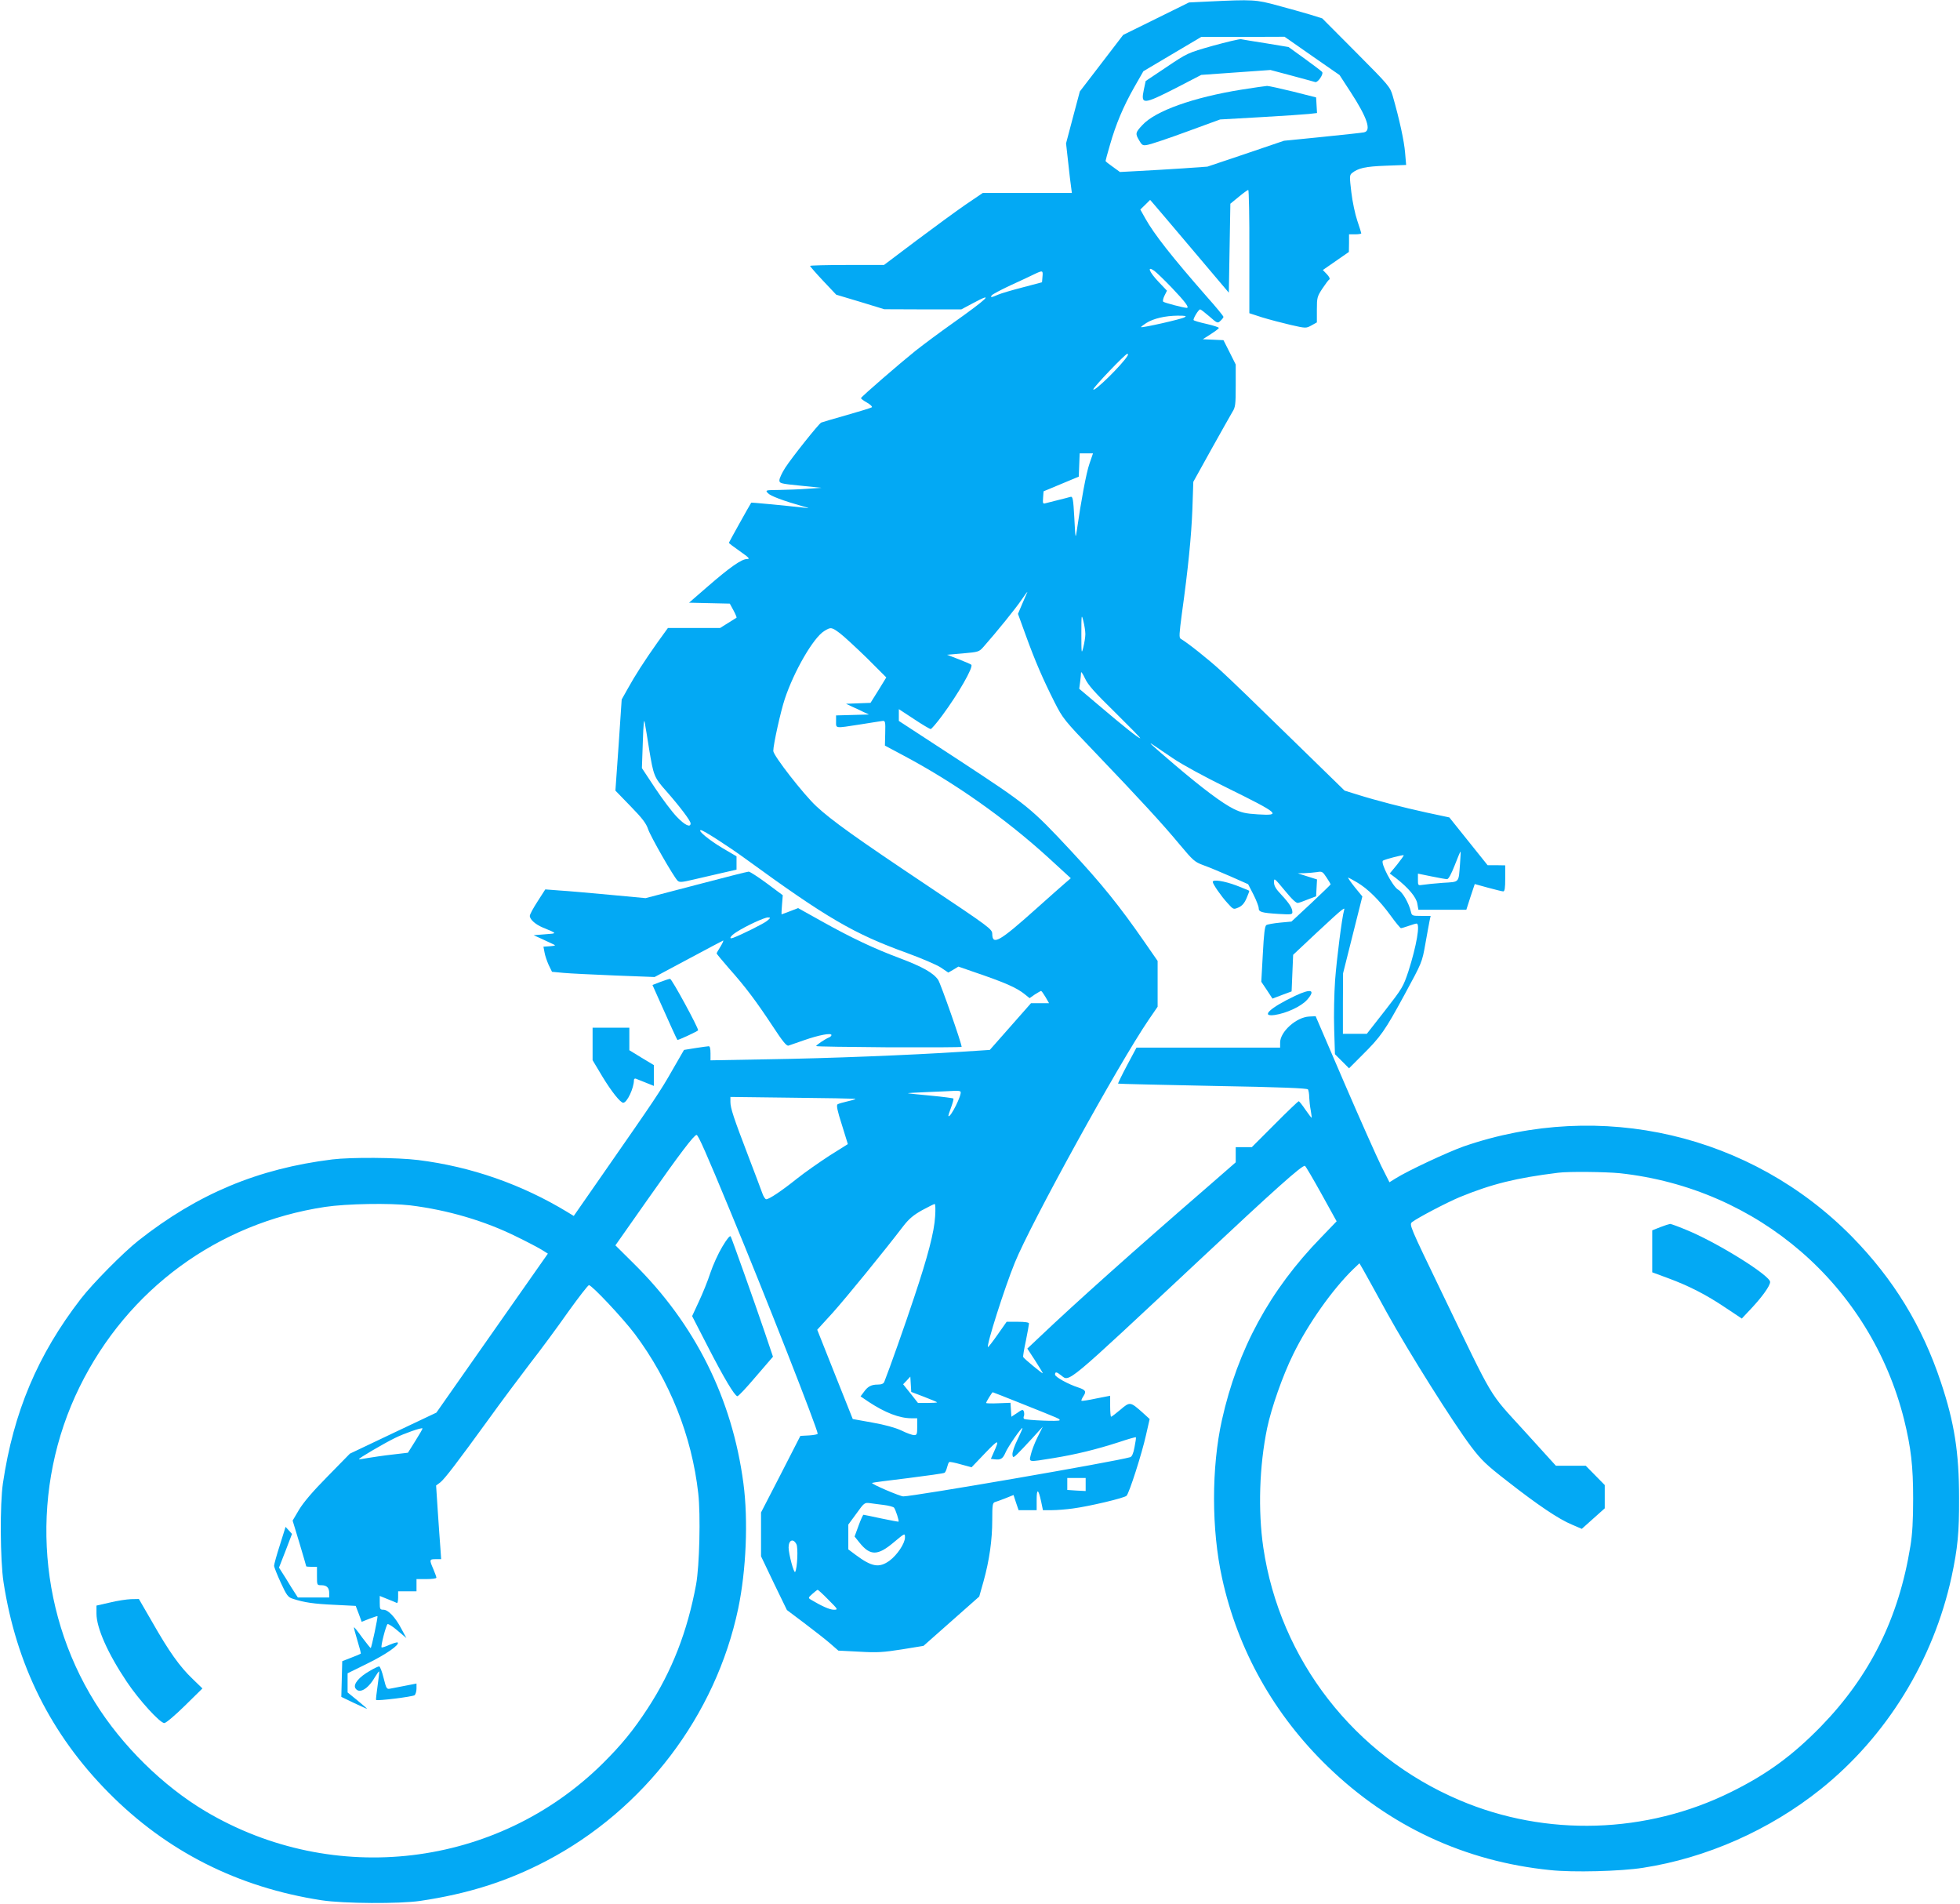
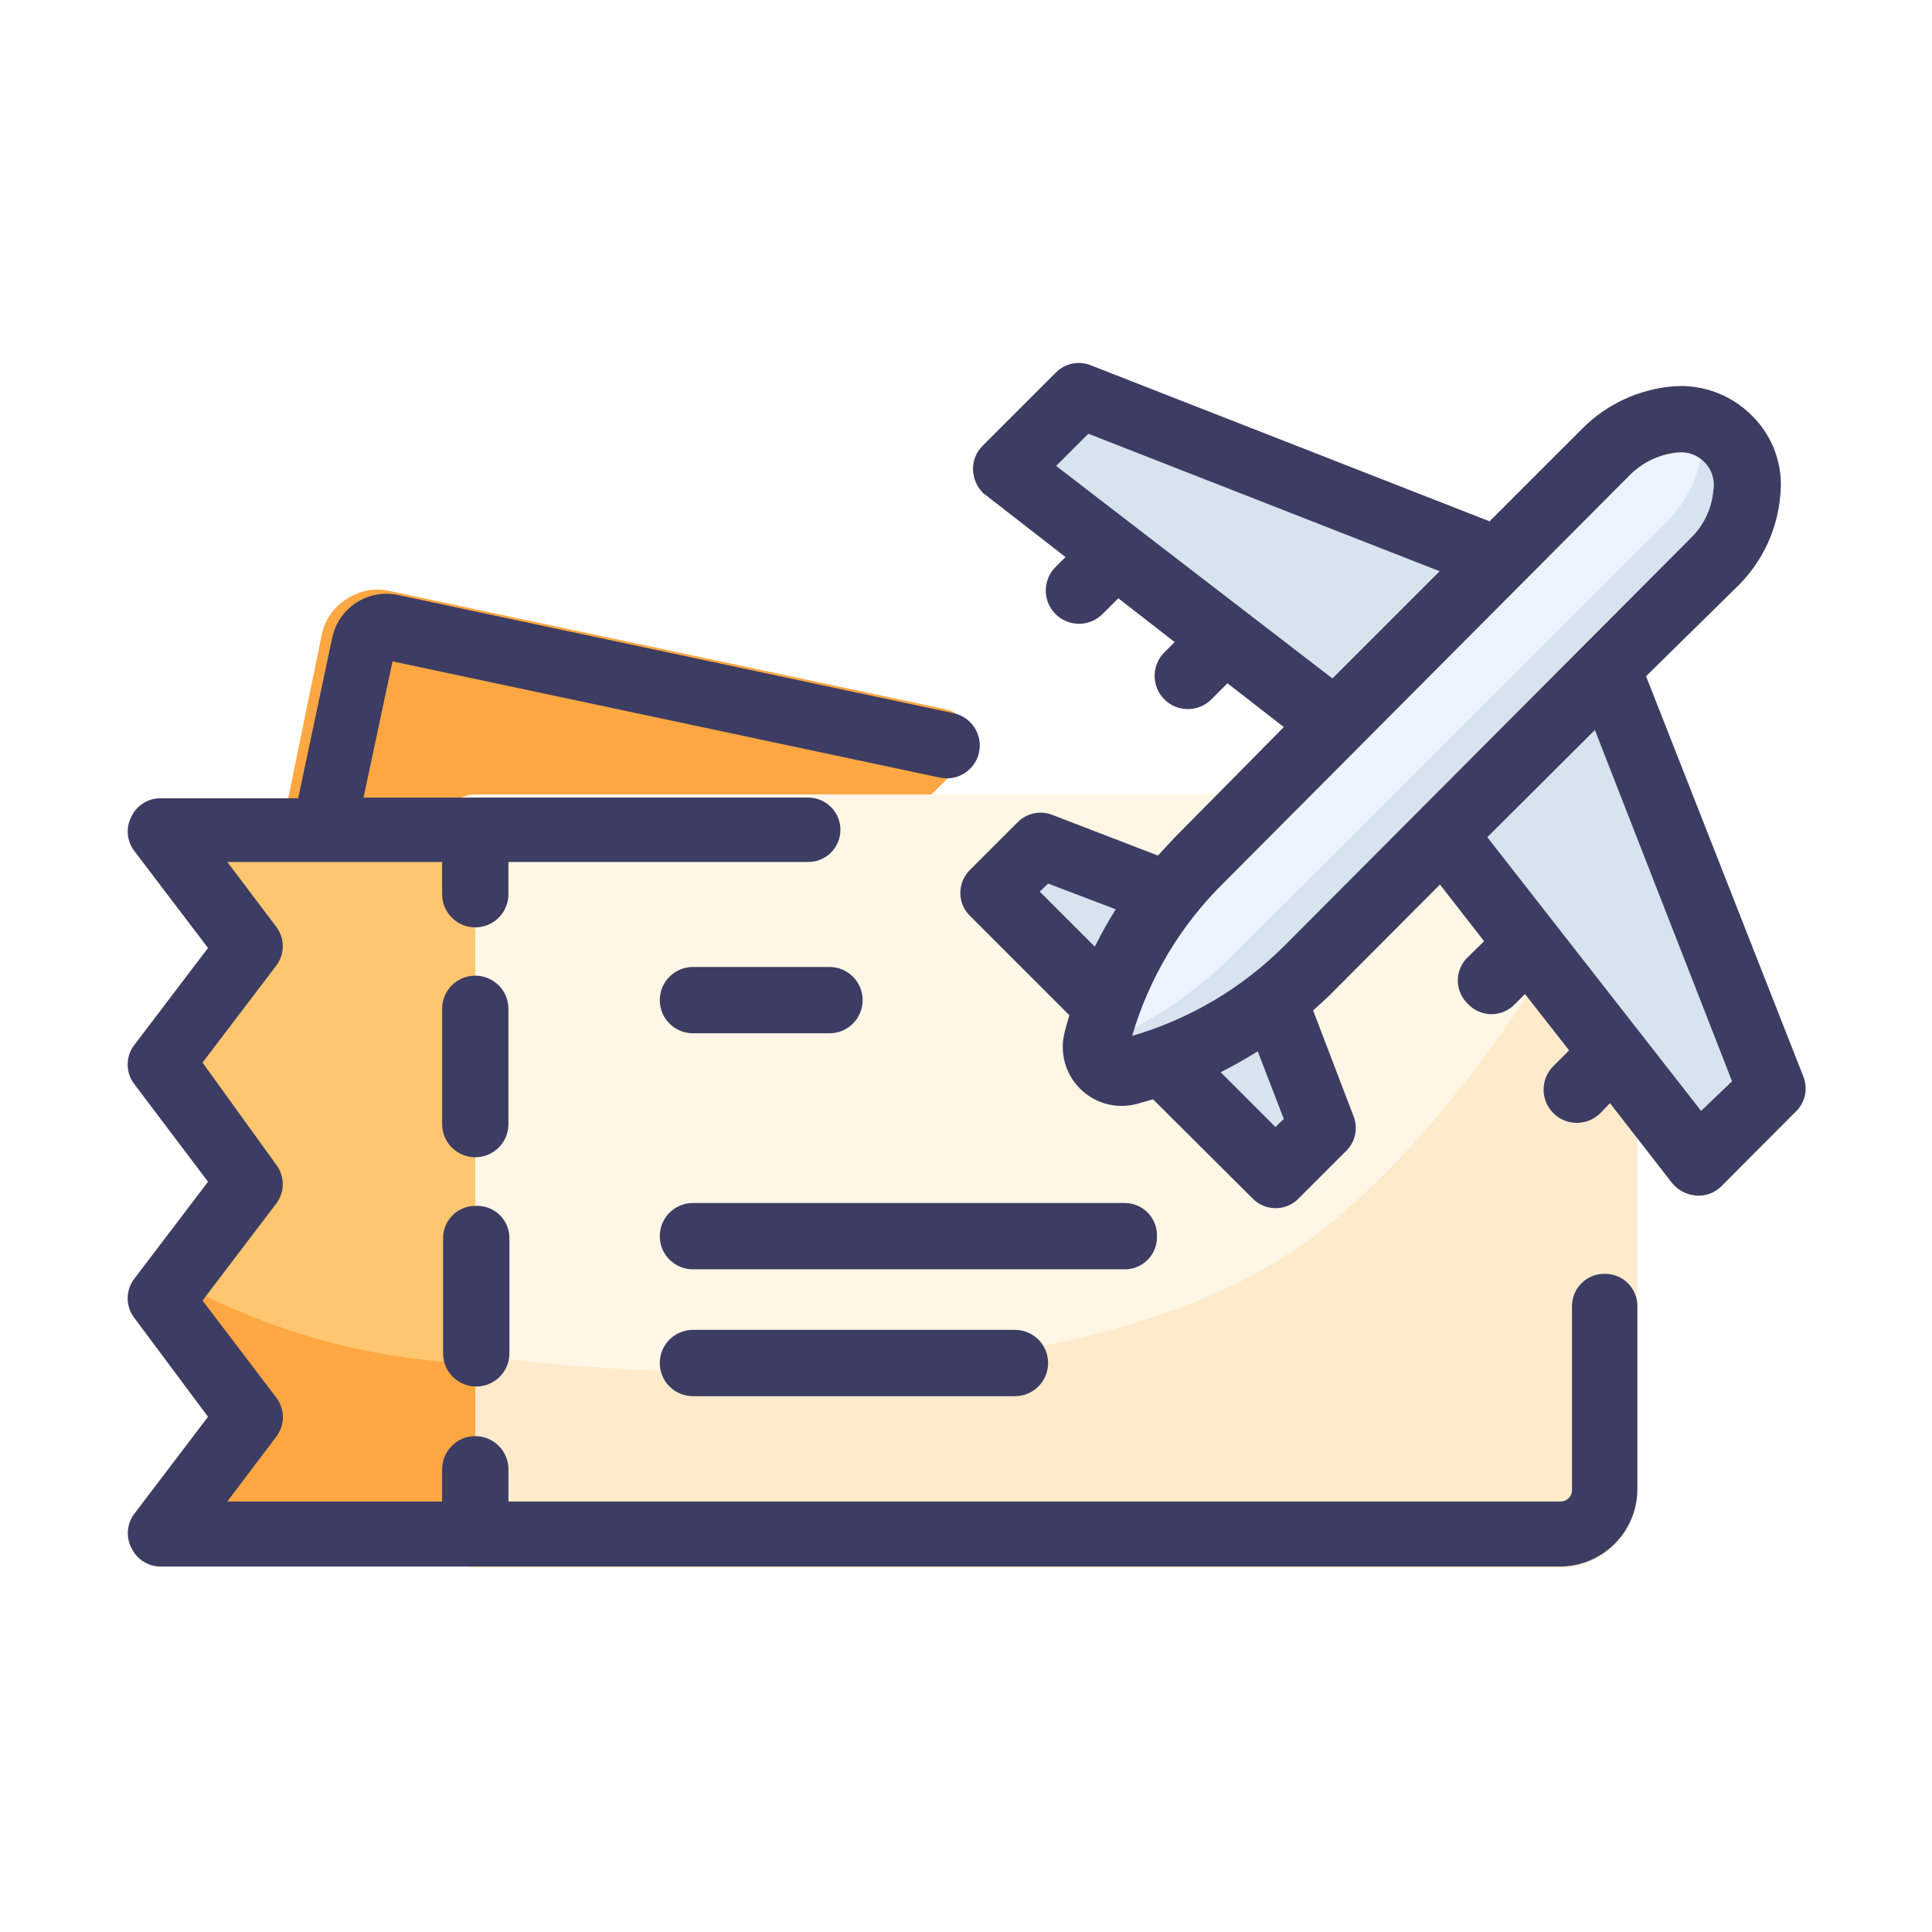
- <svg xmlns="http://www.w3.org/2000/svg" version="1.0" width="1280pt" height="1243pt" viewBox="0 0 1280 1243" preserveAspectRatio="xMidYMid meet">
-   <g transform="translate(0,1243) scale(0.1,-0.1)" fill="#03a9f4" stroke="none">
-     <path d="M7890 12420 l-125 -6 -215 -106 -215 -106 -141 -184 -142 -185 -45 -169 -45 -170 14 -125 c7 -68 16 -141 19 -161 l5 -38 -291 0 -291 0 -112 -76 c-61 -42 -206 -148 -322 -235 l-211 -159 -241 0 c-133 0 -242 -3 -242 -6 0 -3 38 -47 85 -97 l86 -91 157 -47 157 -48 252 -1 251 0 77 41 c145 78 96 31 -137 -134 -75 -53 -183 -133 -240 -178 -101 -81 -351 -297 -355 -308 -2 -3 16 -17 38 -29 23 -13 37 -27 33 -31 -5 -4 -79 -27 -164 -51 -85 -24 -160 -46 -167 -49 -17 -9 -191 -227 -235 -295 -21 -33 -38 -69 -38 -81 0 -21 7 -23 138 -36 l137 -14 -90 -6 c-49 -4 -132 -7 -184 -8 -93 -1 -94 -1 -76 -21 16 -18 101 -50 225 -85 48 -13 50 -14 15 -10 -157 17 -348 35 -349 33 -14 -22 -146 -259 -146 -262 0 -3 32 -27 72 -55 61 -43 68 -51 46 -51 -35 0 -112 -54 -257 -180 l-121 -105 133 -3 133 -3 24 -44 c13 -24 22 -46 20 -48 -3 -2 -28 -18 -56 -35 l-51 -32 -170 0 -171 0 -70 -97 c-82 -116 -145 -213 -195 -304 l-37 -66 -20 -298 -21 -297 99 -102 c78 -80 102 -112 115 -151 17 -49 164 -306 192 -335 13 -12 26 -11 107 8 51 12 135 31 186 43 l92 21 0 43 0 44 -92 54 c-86 51 -166 117 -141 117 16 0 176 -103 293 -188 530 -386 707 -489 1050 -613 96 -35 197 -78 224 -96 l49 -33 33 19 33 20 98 -34 c206 -70 284 -104 337 -148 l30 -24 34 24 c19 12 38 23 41 23 3 0 16 -18 29 -40 l23 -40 -59 0 -59 0 -134 -152 -135 -153 -184 -12 c-335 -22 -869 -43 -1257 -49 l-383 -7 0 46 c0 31 -4 47 -12 46 -7 0 -46 -6 -87 -12 l-74 -12 -75 -130 c-80 -141 -117 -195 -435 -652 l-210 -302 -41 25 c-298 181 -629 297 -975 340 -136 17 -439 19 -561 4 -485 -60 -879 -225 -1265 -529 -98 -77 -299 -280 -377 -381 -282 -365 -440 -740 -509 -1205 -20 -134 -18 -501 4 -645 83 -539 309 -993 685 -1373 380 -385 846 -620 1392 -704 144 -22 511 -24 645 -4 310 46 567 127 823 261 639 335 1106 949 1253 1648 52 249 66 576 34 817 -73 554 -316 1041 -718 1437 l-118 117 213 303 c210 299 301 418 317 418 11 0 65 -123 223 -505 223 -537 568 -1416 568 -1446 0 -4 -25 -9 -56 -11 l-57 -3 -128 -250 -129 -250 0 -143 0 -143 84 -176 85 -175 113 -85 c62 -47 138 -106 168 -132 l55 -48 137 -7 c118 -7 156 -4 278 15 l141 23 182 161 182 161 28 99 c38 137 57 269 57 401 0 98 2 112 18 117 9 2 40 14 69 25 l52 21 16 -49 17 -50 59 0 59 0 0 67 c0 77 11 73 29 -9 l12 -58 59 0 c32 0 94 5 137 11 106 14 335 68 350 83 17 16 100 274 127 396 l24 105 -46 42 c-81 72 -83 72 -145 19 -30 -25 -57 -46 -61 -46 -3 0 -6 31 -6 69 l0 68 -92 -18 c-50 -11 -93 -17 -95 -15 -3 2 3 16 12 30 21 31 15 41 -33 57 -66 21 -152 69 -152 84 0 20 10 19 40 -5 56 -43 19 -74 900 750 494 463 674 624 692 618 5 -2 53 -84 108 -183 l99 -179 -102 -106 c-335 -344 -544 -730 -647 -1191 -69 -310 -69 -716 1 -1033 103 -470 340 -892 691 -1231 402 -389 896 -619 1452 -675 148 -16 460 -8 606 15 414 64 826 246 1160 513 431 345 736 841 855 1387 40 188 50 289 49 515 0 297 -31 493 -119 756 -122 367 -309 672 -579 948 -659 671 -1642 900 -2537 591 -102 -36 -364 -158 -445 -209 l-40 -25 -54 107 c-29 59 -138 303 -241 542 l-187 435 -42 -2 c-84 -4 -190 -99 -190 -170 l0 -33 -469 0 -469 0 -62 -116 c-34 -64 -60 -118 -58 -119 2 -2 280 -8 618 -15 449 -8 617 -15 622 -23 4 -7 8 -30 8 -52 1 -22 5 -60 10 -85 4 -25 7 -46 6 -48 -2 -1 -20 23 -41 53 -20 30 -40 55 -44 55 -3 0 -74 -67 -156 -150 l-150 -150 -52 0 -53 0 0 -49 0 -50 -187 -163 c-475 -411 -864 -759 -1086 -970 l-88 -83 51 -78 c27 -42 50 -80 50 -83 0 -6 -124 96 -128 106 -2 4 6 53 18 108 11 55 20 105 20 111 0 7 -27 11 -73 11 l-73 0 -59 -84 c-33 -47 -61 -83 -63 -81 -11 11 107 383 175 550 104 257 680 1302 874 1586 l59 86 0 150 0 149 -86 124 c-162 234 -280 380 -480 595 -263 282 -281 296 -721 585 l-403 263 0 38 0 39 99 -65 c54 -36 103 -65 109 -65 5 0 39 39 75 88 106 143 206 318 190 332 -4 4 -42 20 -83 36 l-75 29 104 9 c102 9 105 10 135 44 84 95 212 253 248 307 22 33 39 55 37 49 -2 -5 -17 -40 -33 -76 l-28 -66 52 -143 c61 -168 111 -283 187 -434 54 -106 62 -117 262 -325 288 -301 446 -472 555 -604 88 -105 98 -114 155 -135 34 -12 113 -45 177 -73 l115 -51 35 -68 c19 -38 34 -77 34 -88 0 -25 17 -31 127 -38 84 -5 93 -4 93 11 0 27 -19 57 -71 113 -37 39 -49 59 -49 83 0 30 3 27 71 -55 50 -61 76 -84 87 -80 10 2 40 13 67 24 l50 19 3 55 3 55 -63 20 -63 20 45 1 c25 1 61 4 81 7 33 6 37 3 62 -35 15 -22 27 -43 27 -45 0 -2 -58 -58 -128 -124 l-128 -119 -75 -7 c-41 -4 -81 -11 -89 -16 -10 -6 -16 -55 -23 -189 l-10 -181 37 -55 36 -55 63 24 62 23 5 120 5 119 148 139 c82 77 158 146 169 153 18 13 20 13 15 -4 -13 -44 -47 -310 -58 -454 -6 -85 -9 -229 -6 -319 l5 -164 46 -46 46 -46 85 85 c122 121 149 159 277 395 114 210 115 211 136 330 12 66 24 135 28 153 l7 32 -62 0 c-58 0 -61 1 -67 28 -14 57 -54 127 -83 143 -37 21 -119 179 -99 190 17 10 131 39 135 35 2 -2 -18 -29 -43 -61 l-48 -58 40 -30 c83 -65 133 -125 140 -167 l7 -40 156 0 157 0 27 84 28 84 87 -24 c48 -13 93 -24 99 -24 10 0 13 23 13 85 l0 85 -57 1 -58 0 -125 156 -125 156 -150 32 c-155 34 -323 77 -457 119 l-77 24 -358 349 c-197 193 -398 387 -448 432 -79 73 -224 188 -264 210 -12 7 -10 32 7 162 42 302 62 507 69 684 l6 179 117 211 c64 115 127 226 138 245 20 31 22 49 22 173 l0 137 -40 80 -40 79 -67 3 -68 3 53 34 c28 18 52 36 52 40 0 4 -36 16 -80 26 -45 10 -83 21 -85 25 -5 8 32 70 43 70 4 0 31 -21 60 -46 51 -45 54 -46 72 -29 11 10 20 22 20 26 0 5 -48 64 -108 131 -232 265 -344 408 -402 511 l-33 59 32 31 32 32 32 -37 c18 -20 133 -157 257 -303 l225 -266 5 290 5 291 55 45 c30 25 58 45 62 45 4 0 8 -181 7 -402 l0 -403 83 -27 c46 -14 129 -36 185 -49 101 -23 102 -23 137 -4 l36 20 0 83 c0 79 2 86 36 138 20 30 40 57 46 60 5 4 -2 18 -16 33 l-27 28 85 59 85 59 1 58 0 57 40 0 c22 0 40 3 40 7 0 3 -12 40 -26 82 -14 41 -32 125 -39 186 -12 100 -12 111 3 124 42 34 89 44 221 49 l134 5 -7 81 c-6 74 -36 214 -81 371 -17 58 -24 67 -239 283 l-221 222 -80 25 c-44 13 -139 40 -211 59 -142 39 -161 40 -454 26z m678 -355 l180 -125 71 -109 c110 -169 139 -255 89 -265 -13 -3 -136 -16 -273 -30 l-250 -25 -250 -85 -250 -84 -155 -11 c-85 -6 -214 -13 -285 -17 l-131 -7 -47 34 c-26 18 -47 35 -47 38 0 4 13 51 29 106 38 133 86 248 158 375 l60 105 189 112 189 112 272 0 272 1 179 -125z m-917 -1512 c88 -92 119 -133 99 -133 -20 0 -145 33 -153 40 -5 4 -1 22 8 40 l16 32 -55 58 c-61 64 -78 107 -28 72 15 -11 66 -60 113 -109z m-843 70 l-3 -36 -125 -33 c-69 -18 -142 -39 -162 -48 -44 -19 -52 -20 -42 -5 4 7 59 36 123 66 64 29 134 62 156 73 55 26 57 25 53 -17z m927 -265 c-20 -12 -277 -70 -283 -64 -2 2 14 14 34 27 48 30 123 47 204 48 54 0 62 -2 45 -11z m-371 -250 c-33 -57 -224 -244 -224 -220 0 13 209 232 222 232 5 0 6 -6 2 -12z m-249 -705 c-21 -59 -55 -244 -83 -438 -8 -56 -9 -52 -16 83 -7 125 -10 142 -25 138 -9 -3 -45 -12 -81 -21 -36 -9 -73 -18 -83 -21 -16 -5 -18 0 -15 36 l3 42 115 48 115 48 3 76 3 76 43 0 44 0 -23 -67z m-27 -1113 c0 -19 -6 -57 -13 -85 -12 -48 -13 -44 -13 85 0 129 1 133 13 85 7 -27 13 -66 13 -85z m-1601 4 c26 -20 105 -93 175 -161 l126 -126 -51 -83 -52 -83 -80 -3 -80 -3 40 -19 c22 -10 56 -25 75 -35 l35 -16 -107 -3 -108 -3 0 -39 c0 -47 -10 -46 157 -20 71 11 137 22 147 23 17 2 19 -5 17 -80 l-2 -81 118 -63 c336 -178 669 -413 951 -670 l145 -133 -35 -30 c-20 -17 -107 -94 -193 -171 -238 -213 -284 -239 -285 -163 -1 32 -11 40 -427 318 -461 308 -622 423 -722 516 -82 76 -281 331 -281 361 0 41 48 258 75 339 60 181 187 401 258 444 43 27 48 26 104 -16z m1796 -516 c94 -93 168 -168 163 -168 -11 0 -108 77 -275 219 l-123 104 6 45 c3 25 6 52 6 61 0 9 12 -9 26 -39 20 -43 62 -90 197 -222z m-3044 -238 c29 -176 33 -186 112 -275 92 -105 159 -194 159 -211 0 -30 -39 -11 -91 44 -30 31 -94 116 -141 187 l-86 130 6 170 c4 126 8 158 13 125 5 -25 17 -101 28 -170z m3421 -61 c60 -41 209 -122 350 -191 345 -170 363 -185 204 -175 -80 5 -107 11 -158 36 -73 36 -204 134 -386 289 -147 126 -181 156 -140 129 14 -9 72 -49 130 -88z m1875 -686 c-10 -130 -1 -120 -112 -127 -54 -4 -113 -10 -130 -13 -33 -5 -33 -5 -33 34 l0 39 88 -18 c48 -10 94 -18 102 -18 10 0 27 32 50 90 19 49 36 90 38 90 2 0 0 -35 -3 -77z m-673 -124 c70 -41 146 -116 219 -216 33 -46 64 -83 68 -83 5 0 28 7 51 15 23 8 46 15 51 15 25 0 0 -145 -53 -311 -34 -102 -40 -112 -153 -257 l-119 -152 -78 0 -78 0 0 198 1 197 63 251 63 251 -50 61 c-27 34 -46 62 -43 62 3 0 29 -14 58 -31z m-2589 -1367 c11 -17 -66 -172 -79 -159 -2 2 6 27 17 56 11 30 18 56 15 59 -3 2 -67 11 -143 18 -76 7 -145 14 -153 16 -8 1 50 5 130 8 80 3 159 7 177 8 17 1 34 -1 36 -6z m-688 -46 c6 -2 -16 -9 -47 -16 -31 -7 -62 -16 -68 -20 -9 -6 -2 -41 28 -134 l39 -126 -121 -76 c-66 -43 -162 -110 -212 -150 -100 -80 -181 -134 -200 -134 -7 0 -19 19 -27 43 -8 23 -49 131 -91 241 -95 248 -116 311 -116 352 l0 32 403 -5 c221 -2 407 -6 412 -7z m4993 -486 c904 -98 1637 -733 1857 -1609 45 -184 59 -302 59 -516 0 -144 -5 -231 -18 -310 -76 -470 -264 -848 -585 -1178 -186 -190 -351 -311 -586 -427 -552 -274 -1208 -294 -1772 -54 -689 292 -1175 918 -1283 1651 -35 241 -26 530 25 778 28 133 101 342 170 482 97 199 257 425 393 557 l40 38 25 -43 c14 -24 83 -150 154 -279 143 -259 432 -718 551 -876 67 -88 98 -118 236 -225 198 -155 336 -248 421 -283 l65 -28 75 67 75 67 0 76 0 76 -62 63 -62 63 -98 0 -97 0 -207 228 c-239 263 -188 178 -540 907 -208 431 -212 440 -192 456 36 28 227 128 311 163 210 86 368 125 642 159 67 9 312 6 403 -3z m-7898 -210 c243 -30 486 -101 695 -205 72 -35 146 -74 166 -87 l37 -23 -221 -315 c-121 -173 -285 -407 -364 -519 l-143 -204 -283 -134 -282 -134 -145 -148 c-99 -100 -158 -170 -187 -218 l-42 -71 45 -148 c24 -81 44 -149 44 -151 0 -1 16 -3 35 -3 l35 0 0 -60 c0 -59 0 -60 28 -60 36 0 52 -16 52 -52 l0 -28 -103 0 -102 0 -43 67 c-23 38 -50 82 -61 98 l-19 30 43 110 42 110 -21 23 -21 23 -37 -118 c-21 -65 -38 -126 -38 -136 0 -9 20 -59 44 -111 38 -83 48 -95 77 -104 75 -25 141 -34 273 -40 l139 -7 20 -52 19 -52 50 20 c28 11 51 18 53 17 4 -6 -39 -208 -44 -208 -3 0 -28 32 -56 69 -27 38 -51 68 -53 66 -2 -2 8 -40 22 -86 14 -45 24 -84 22 -86 -2 -2 -30 -14 -62 -26 l-59 -23 -3 -117 -3 -116 83 -40 c46 -21 84 -39 85 -38 1 1 -27 26 -63 55 l-64 52 0 63 0 62 132 65 c120 59 210 122 195 136 -3 3 -27 -4 -53 -15 -26 -12 -49 -19 -52 -17 -7 7 29 145 39 152 5 3 35 -16 66 -43 l57 -48 -33 61 c-40 76 -86 124 -117 124 -22 0 -24 4 -24 45 l0 45 52 -21 c29 -11 56 -23 60 -25 4 -3 8 13 8 35 l0 41 60 0 60 0 0 40 0 40 65 0 c36 0 65 4 65 9 0 5 -9 30 -20 56 -27 62 -26 65 15 65 l36 0 -5 73 c-3 39 -11 148 -17 240 l-11 168 27 20 c30 24 110 129 317 414 79 110 201 273 269 362 69 88 181 240 249 337 69 96 130 175 136 175 19 1 224 -218 300 -319 228 -305 372 -666 414 -1040 16 -140 8 -475 -14 -595 -57 -308 -158 -567 -316 -809 -94 -144 -172 -239 -295 -361 -690 -681 -1755 -808 -2593 -311 -278 165 -546 429 -721 710 -385 617 -423 1407 -101 2061 314 638 902 1069 1603 1175 140 21 423 26 557 10z m3427 -72 c-6 -102 -47 -259 -137 -528 -55 -167 -163 -472 -195 -552 -5 -12 -18 -18 -42 -18 -43 0 -66 -12 -92 -49 l-21 -28 53 -36 c108 -71 201 -107 280 -107 l37 0 0 -55 c0 -49 -2 -55 -21 -55 -11 0 -48 13 -82 30 -41 19 -106 37 -190 52 l-128 23 -116 291 -116 292 103 113 c90 101 331 396 461 566 36 46 65 70 120 101 41 22 78 41 83 41 5 1 6 -36 3 -81z m-72 -1178 c47 -18 85 -34 85 -36 0 -2 -28 -4 -62 -4 l-63 0 -48 61 -49 61 24 25 23 25 3 -50 3 -50 84 -32z m641 -46 c255 -102 244 -97 244 -107 0 -9 -217 0 -232 9 -4 3 -5 11 -1 19 3 8 2 22 -1 30 -5 14 -12 12 -43 -10 l-38 -25 -3 46 -3 45 -80 -3 c-43 -2 -79 -1 -79 2 0 7 39 70 43 70 2 0 88 -34 193 -76z m-3963 -241 l-49 -78 -102 -12 c-55 -6 -127 -17 -158 -22 -32 -6 -59 -10 -60 -8 -5 4 158 100 235 138 61 30 172 69 180 63 2 -2 -19 -38 -46 -81z m3932 8 c-21 -43 -35 -84 -33 -99 3 -25 6 -23 69 43 37 39 80 86 97 105 l32 35 -35 -70 c-19 -38 -38 -89 -43 -112 -12 -52 -21 -50 148 -23 147 24 278 56 427 104 59 20 109 34 111 32 2 -2 -2 -31 -9 -65 -7 -40 -17 -62 -28 -65 -97 -29 -1413 -256 -1482 -256 -21 0 -211 81 -204 88 1 2 106 16 233 31 126 16 235 31 240 35 6 3 13 20 17 36 4 16 10 32 14 34 4 3 38 -4 76 -15 l70 -19 88 92 c89 93 97 94 56 4 l-18 -41 25 -3 c39 -5 53 4 70 43 15 37 105 167 111 161 2 -1 -13 -36 -32 -75z m445 -293 l0 -43 -60 3 -60 4 0 39 0 39 60 0 60 0 0 -42z m-1318 -134 c32 -4 62 -12 67 -18 10 -14 34 -86 29 -91 -1 -1 -52 8 -113 21 -60 13 -113 24 -116 24 -3 0 -18 -32 -32 -71 l-26 -71 32 -40 c70 -87 119 -87 225 3 72 60 72 60 72 31 0 -39 -51 -115 -101 -152 -68 -49 -116 -40 -221 38 l-48 36 0 81 0 81 53 72 c50 70 53 72 87 68 19 -3 61 -8 92 -12z m-571 -256 c12 -22 6 -158 -8 -181 -8 -13 -42 114 -43 159 0 49 30 62 51 22z m209 -363 c64 -64 64 -65 35 -65 -26 0 -78 23 -150 66 -18 11 -17 13 11 38 16 14 31 26 34 26 3 0 35 -29 70 -65z" />
-     <path d="M7920 12131 c-165 -47 -165 -47 -302 -139 l-136 -91 -12 -56 c-21 -100 -5 -99 209 10 l166 86 226 16 226 16 139 -37 c76 -21 146 -39 154 -42 16 -4 54 51 45 65 -2 5 -53 43 -112 86 l-108 78 -145 24 c-80 12 -154 25 -165 27 -11 2 -94 -18 -185 -43z" />
-     <path d="M8109 11845 c-317 -51 -564 -139 -649 -232 -46 -49 -47 -56 -19 -102 18 -31 23 -33 57 -26 20 4 135 42 254 86 l216 79 264 15 c145 8 287 18 316 21 l53 6 -3 51 -3 51 -150 38 c-82 20 -159 37 -170 37 -11 -1 -86 -11 -166 -24z" />
-     <path d="M10843 4418 l-53 -21 0 -137 0 -137 103 -38 c138 -51 251 -109 377 -194 l105 -70 63 67 c71 76 122 147 122 172 0 41 -328 247 -533 334 -59 25 -113 45 -120 45 -7 -1 -36 -10 -64 -21z" />
-     <path d="M718 1967 l-88 -20 0 -52 c0 -94 74 -261 199 -447 79 -118 216 -268 244 -268 11 0 71 51 134 113 l115 113 -64 62 c-84 80 -155 180 -263 370 l-88 152 -51 -1 c-28 -1 -90 -10 -138 -22z" />
-     <path d="M2414 1520 c-69 -39 -107 -85 -94 -111 23 -41 81 -10 126 67 15 25 28 43 30 41 2 -1 -3 -43 -10 -93 -7 -49 -12 -91 -10 -93 7 -8 239 21 252 31 6 6 12 25 12 43 l0 33 -72 -14 c-40 -8 -84 -16 -98 -19 -25 -5 -27 -2 -45 70 -10 41 -23 75 -29 75 -6 0 -34 -13 -62 -30z" />
-     <path d="M4545 6652 l-329 -86 -236 22 c-129 12 -276 25 -327 28 l-92 7 -50 -78 c-28 -43 -51 -85 -51 -95 0 -23 37 -56 85 -76 97 -40 96 -38 15 -44 l-75 -6 55 -25 c30 -14 64 -30 75 -35 16 -7 12 -9 -23 -12 l-43 -3 7 -37 c3 -20 16 -57 27 -82 l22 -45 75 -7 c41 -4 192 -11 335 -17 l260 -10 219 117 c120 64 223 119 228 121 5 2 -2 -15 -16 -38 -14 -22 -26 -43 -26 -46 0 -3 37 -47 81 -98 109 -122 180 -218 285 -377 65 -99 90 -130 103 -127 9 3 54 19 101 35 97 34 180 50 180 34 0 -5 -8 -13 -17 -16 -23 -9 -83 -49 -83 -56 0 -3 214 -6 475 -8 261 -1 475 0 475 3 0 24 -136 410 -153 437 -31 46 -103 86 -251 142 -164 61 -315 132 -508 240 l-156 87 -54 -21 c-29 -11 -54 -20 -54 -20 -1 0 0 28 3 63 l5 62 -105 78 c-57 42 -111 77 -118 76 -8 0 -162 -39 -344 -87z m465 -234 c-21 -18 -170 -92 -222 -111 -33 -12 -18 13 24 39 63 40 180 94 203 94 19 -1 18 -2 -5 -22z" />
-     <path d="M7920 6672 c0 -14 56 -95 97 -139 38 -42 38 -42 71 -28 23 10 39 28 53 61 11 25 19 47 17 48 -1 2 -40 17 -85 35 -78 29 -153 41 -153 23z" />
-     <path d="M4313 6019 l-52 -20 50 -112 c60 -135 111 -247 113 -247 10 0 133 57 135 63 4 13 -172 337 -183 336 -6 0 -34 -9 -63 -20z" />
-     <path d="M8460 5929 c-165 -78 -231 -139 -136 -126 76 11 172 55 211 98 59 66 29 77 -75 28z" />
-     <path d="M3870 5614 l0 -106 64 -107 c60 -99 118 -171 136 -171 25 0 70 96 70 148 0 8 6 12 13 9 6 -3 36 -14 65 -26 l52 -21 0 68 0 68 -80 48 -80 49 0 73 0 74 -120 0 -120 0 0 -106z" />
-     <path d="M4717 4290 c-26 -43 -61 -120 -78 -171 -16 -50 -50 -134 -75 -187 l-44 -95 106 -206 c103 -200 170 -312 189 -317 6 -2 60 56 121 128 l112 130 -53 157 c-65 192 -214 610 -223 628 -5 8 -24 -15 -55 -67z" />
-   </g>
+ <svg xmlns="http://www.w3.org/2000/svg" t="1725517787960" class="icon" viewBox="0 0 1024 1024" version="1.1" p-id="16778" width="200" height="200">
+   <path d="M513.877 387.925a17.067 17.067 0 0 0-13.141-12.117l-294.571-62.635a28.501 28.501 0 0 0-22.016 4.096 29.013 29.013 0 0 0-13.483 18.432l-20.309 99.157a17.067 17.067 0 0 0 17.067 21.333h283.989a17.067 17.067 0 0 0 12.459-5.12l45.568-45.739a17.067 17.067 0 0 0 4.437-17.408z" fill="#FFA742" p-id="16779" />
+   <path d="M826.88 421.035H251.904a17.067 17.067 0 0 0-17.067 17.067v375.467a17.067 17.067 0 0 0 17.067 17.067h574.976a41.131 41.131 0 0 0 40.96-41.131V461.995a40.96 40.96 0 0 0-40.96-40.96z" fill="#FFF6E6" p-id="16780" />
+   <path d="M867.84 790.528V461.995a41.472 41.472 0 0 0-6.144-21.333c-41.131 76.288-96.597 160.427-161.451 211.627-141.824 111.445-448.341 66.048-448.341 66.048l-17.067 23.893v71.68a17.067 17.067 0 0 0 17.067 17.067h574.976a41.131 41.131 0 0 0 40.96-40.448z" fill="#FFEBCC" p-id="16781" />
+   <path d="M85.333 563.712l46.933 62.635L85.333 688.811l46.933 62.635L85.333 813.909h166.571V438.613H85.333l46.933 62.464L85.333 563.712z" fill="#FFC670" p-id="16782" />
+   <path d="M251.904 813.909v-91.136a352.427 352.427 0 0 1-158.891-44.203l-7.68 10.24L132.267 750.933 85.333 813.909z" fill="#FFA742" p-id="16783" />
+   <path d="M676.011 621.909l-149.333-149.333 24.917-24.917 107.861 41.472 41.472 107.861-24.917 24.917z" fill="#D8E3F0" p-id="16784" />
+   <path d="M597.333 567.467a13.653 13.653 0 0 1-17.067-17.067 205.995 205.995 0 0 1 53.931-95.403L851.456 238.933A57.856 57.856 0 0 1 887.467 221.867a35.157 35.157 0 0 1 38.059 38.229v1.195a57.515 57.515 0 0 1-17.067 35.84L693.077 513.536A204.8 204.8 0 0 1 597.333 567.467z" fill="#EDF4FF" p-id="16785" />
+   <path d="M900.779 223.744a38.059 38.059 0 0 1 1.195 13.995V238.933a64.341 64.341 0 0 1-18.432 37.547L654.165 505.515A228.693 228.693 0 0 1 580.267 554.837a13.824 13.824 0 0 0 17.067 12.629 204.8 204.8 0 0 0 95.232-53.931l216.405-215.893a57.515 57.515 0 0 0 17.067-35.84v-1.195a35.328 35.328 0 0 0-25.259-36.864z" fill="#D8E3F0" p-id="16786" />
+   <path d="M900.096 615.424l-135.168-173.739 86.869-86.869L938.667 576.853l-38.571 38.571zM533.333 248.661l173.739 135.168 86.869-86.869-222.037-86.869-38.571 38.571z" fill="#D8E3F0" p-id="16787" />
+   <path d="M850.261 675.157a17.067 17.067 0 0 0-17.067 17.067v97.792a5.973 5.973 0 0 1-5.973 5.803H269.483v-17.067a17.067 17.067 0 1 0-35.157 0v17.067H120.491l25.771-34.133a17.067 17.067 0 0 0 0-21.163l-38.912-51.2 38.912-51.2a17.067 17.067 0 0 0 0-20.992L107.349 563.2l38.912-51.2a17.067 17.067 0 0 0 0-20.992l-25.771-34.133h113.835v17.067a17.067 17.067 0 1 0 35.157 0v-17.067h158.891a17.067 17.067 0 0 0 17.067-17.067 17.067 17.067 0 0 0-17.067-17.067H192.683l15.36-72.192 290.133 61.611a17.067 17.067 0 0 0 7.339-34.133l-295.253-62.805a29.355 29.355 0 0 0-34.133 22.528l-18.091 85.333H85.333a17.067 17.067 0 0 0-15.701 9.728 17.067 17.067 0 0 0 1.707 18.432l38.912 51.2-38.912 51.2a17.067 17.067 0 0 0 0 21.163l38.912 51.541-38.912 51.2a17.067 17.067 0 0 0 0 21.163L110.251 750.933l-38.912 51.2a17.067 17.067 0 0 0-1.707 18.261 17.067 17.067 0 0 0 15.701 9.899h741.376a41.131 41.131 0 0 0 41.131-41.131v-96.427a17.067 17.067 0 0 0-17.579-17.579z" fill="#3D3D63" p-id="16788" />
+   <path d="M251.904 639.147a17.067 17.067 0 0 0-17.067 17.067v61.099a17.067 17.067 0 0 0 35.157 0v-60.587a17.067 17.067 0 0 0-18.091-17.579zM269.483 534.699a17.067 17.067 0 0 0-35.157 0v61.099a17.067 17.067 0 0 0 35.157 0zM367.275 547.669h72.363a17.067 17.067 0 0 0 0-35.157h-72.363a17.067 17.067 0 1 0 0 35.157zM613.205 654.677a17.067 17.067 0 0 0-17.067-17.067H367.275a17.067 17.067 0 1 0 0 35.157H595.627a17.067 17.067 0 0 0 17.579-18.091zM367.275 704.853a17.067 17.067 0 1 0 0 35.157h170.667a17.067 17.067 0 0 0 0-35.157zM955.733 570.368L872.448 358.4 921.6 310.101a76.629 76.629 0 0 0 22.016-47.787 51.2 51.2 0 0 0-15.019-41.984 52.907 52.907 0 0 0-42.155-15.531 76.971 76.971 0 0 0-47.445 22.016l-49.493 49.493-211.115-82.603a17.067 17.067 0 0 0-18.944 3.925l-38.571 38.571a17.067 17.067 0 0 0-5.12 13.483 18.091 18.091 0 0 0 5.12 11.435 6.656 6.656 0 0 0 1.707 1.365l42.155 32.768-5.291 5.291a17.067 17.067 0 0 0 24.917 24.917l8.363-8.363 29.867 23.211-5.461 5.461a17.067 17.067 0 0 0 24.917 24.917l8.533-8.533 29.867 23.211L622.763 443.733l-9.045 9.728-55.808-21.504a17.067 17.067 0 0 0-18.773 4.096L514.389 460.8a17.067 17.067 0 0 0 0 24.917l52.395 52.395c-0.853 3.072-1.877 6.144-2.56 9.216a31.232 31.232 0 0 0 37.888 37.888l9.045-2.56 52.565 52.395a17.067 17.067 0 0 0 24.747 0l24.917-24.917a17.067 17.067 0 0 0 3.925-18.773l-21.333-55.808c3.243-2.901 6.485-5.803 9.557-8.875l57.685-57.856 23.381 30.037-8.533 8.363a17.067 17.067 0 0 0 0 24.917 17.067 17.067 0 0 0 24.917 0l5.291-5.291 23.381 29.867-8.363 8.363a17.067 17.067 0 0 0 24.917 24.917l5.12-5.291 32.768 42.155 1.536 1.707a18.603 18.603 0 0 0 11.264 5.12 17.067 17.067 0 0 0 13.653-5.12l38.571-38.741a17.067 17.067 0 0 0 4.608-19.456zM580.267 501.76l-29.184-29.184 4.437-4.267 35.84 13.653A225.28 225.28 0 0 0 580.267 501.76z m-20.48-254.805l17.067-17.067 186.197 72.875-56.832 56.832zM676.011 597.333l-29.013-29.013c6.656-3.413 13.312-7.168 19.627-11.093l13.824 35.84z m4.608-95.915a188.928 188.928 0 0 1-80.555 47.616A187.733 187.733 0 0 1 648.533 467.968l215.381-216.235a41.301 41.301 0 0 1 25.6-11.947 17.067 17.067 0 0 1 13.824 5.12 17.067 17.067 0 0 1 4.779 15.019 39.765 39.765 0 0 1-11.776 25.088z m221.013 87.381L788.309 443.733l57.003-56.832 72.704 186.197z" fill="#3D3D63" p-id="16789" />
</svg>
